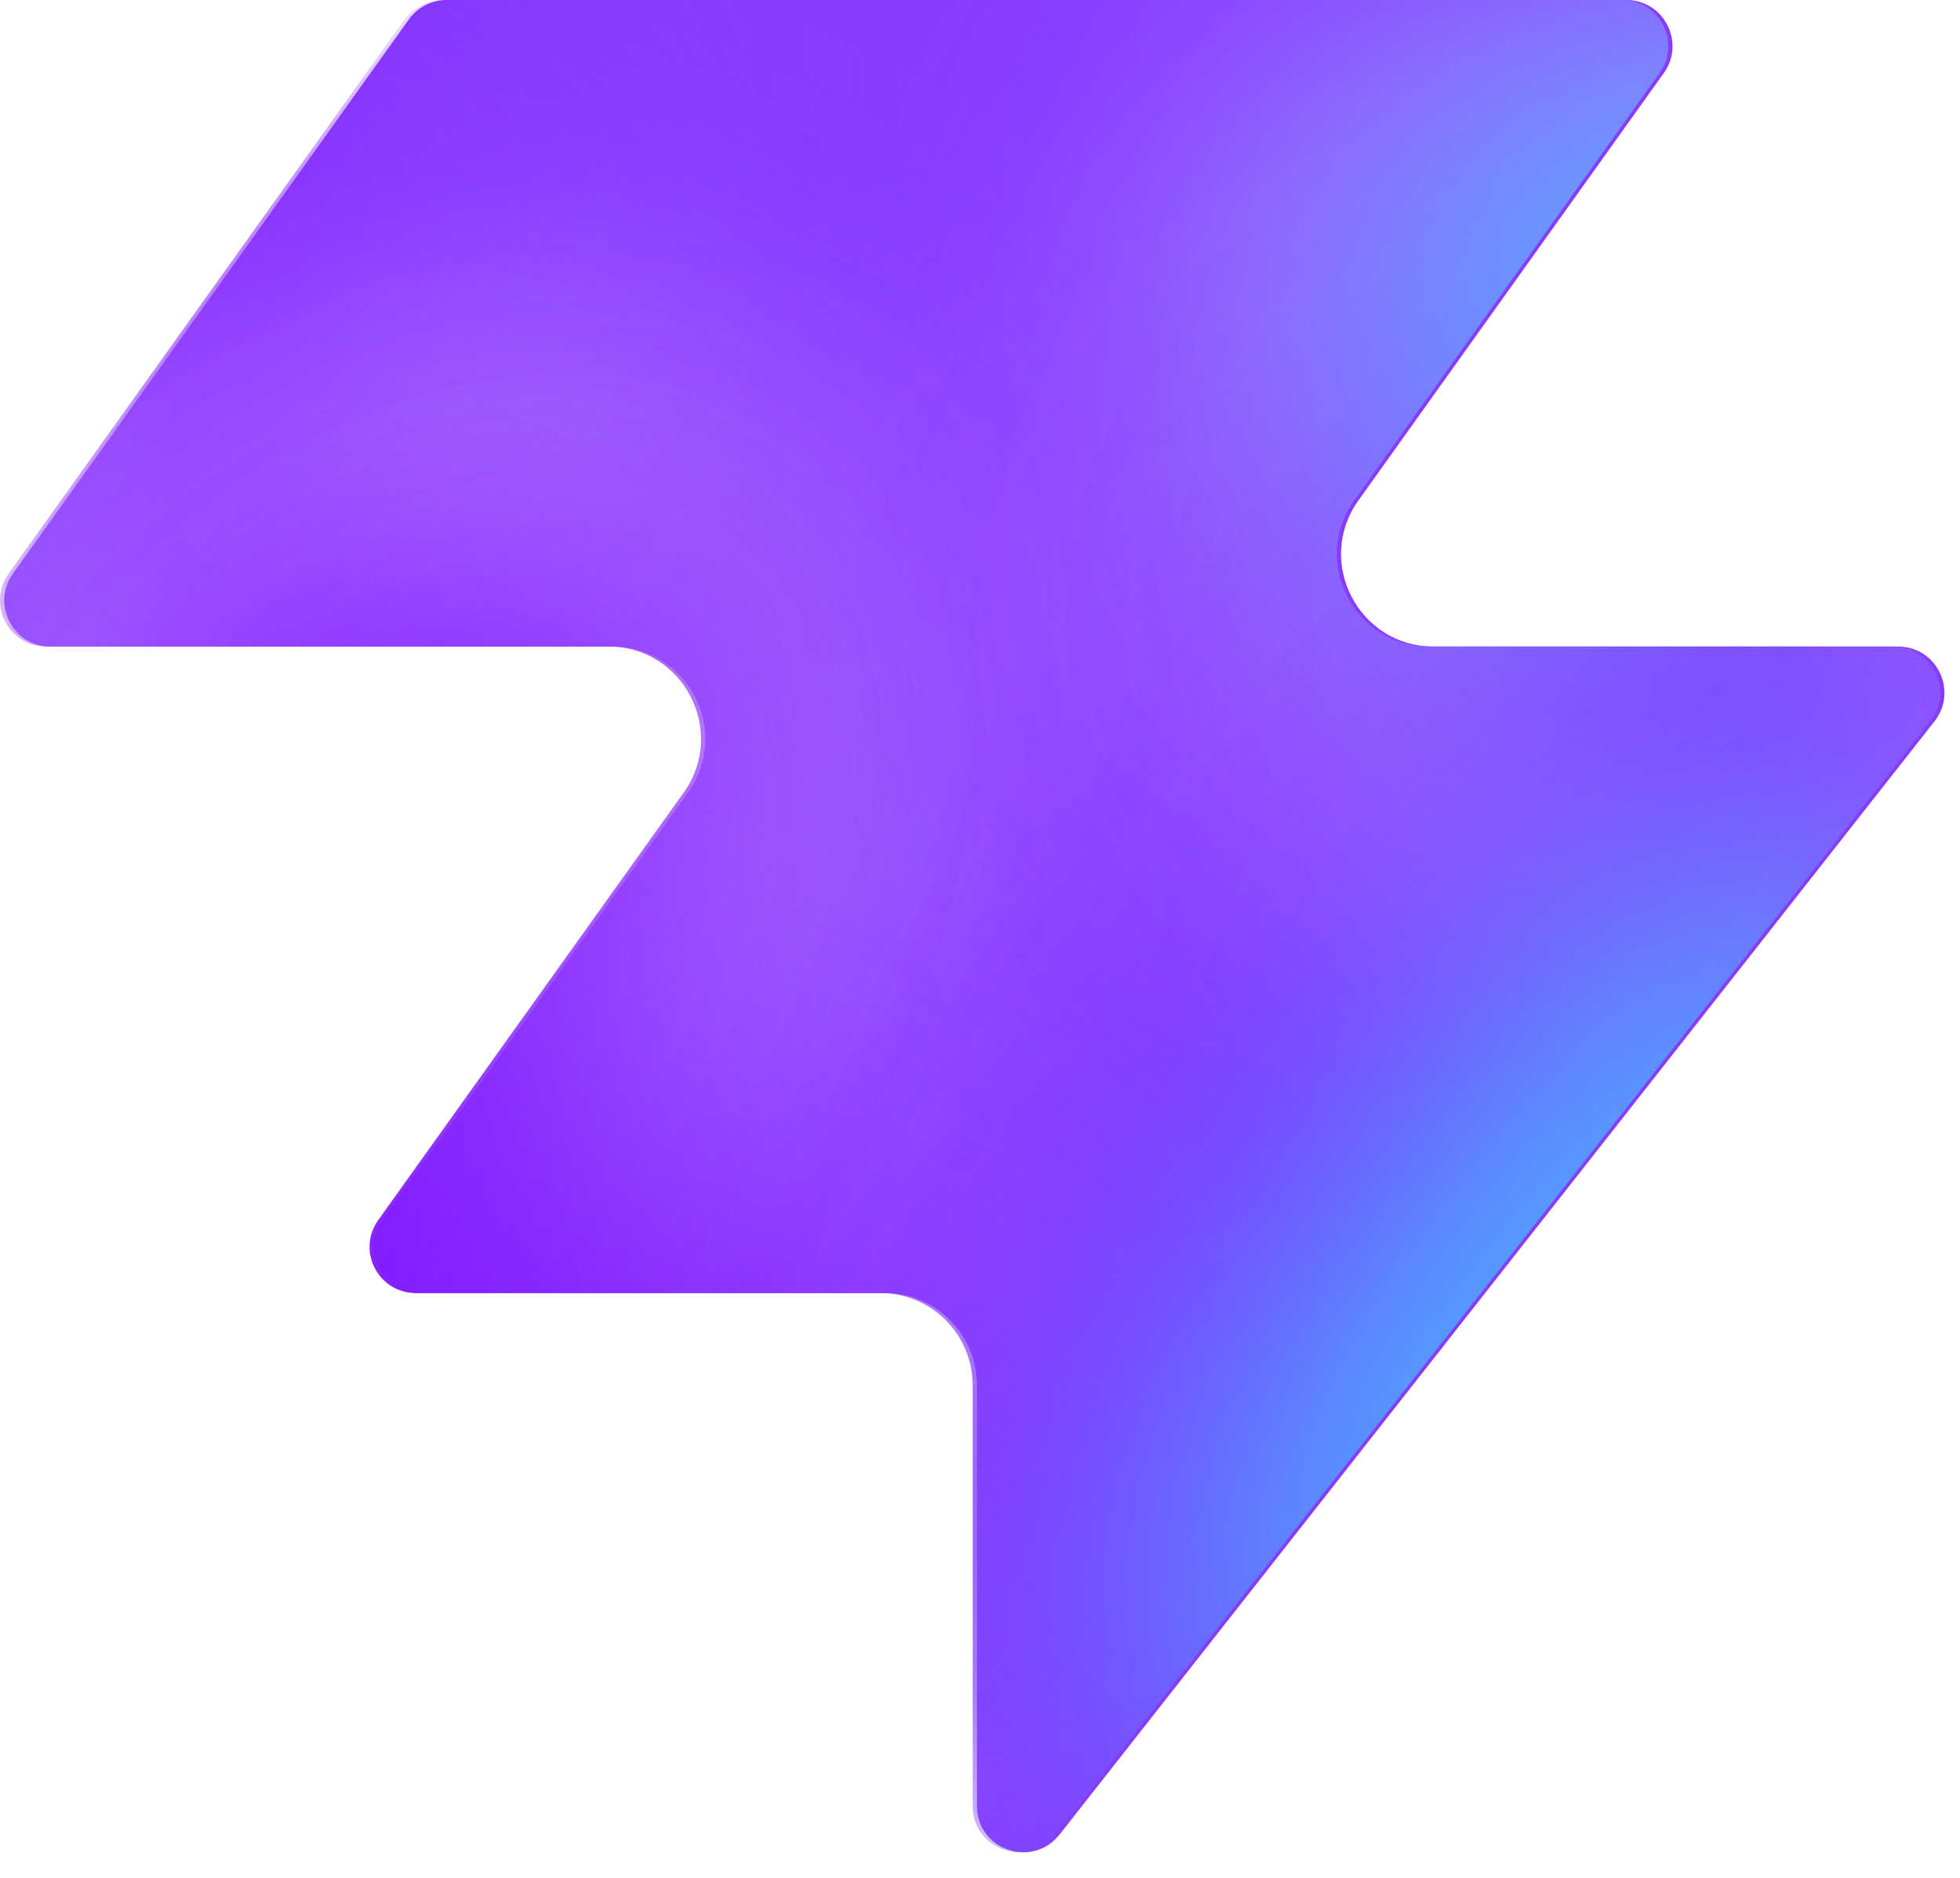
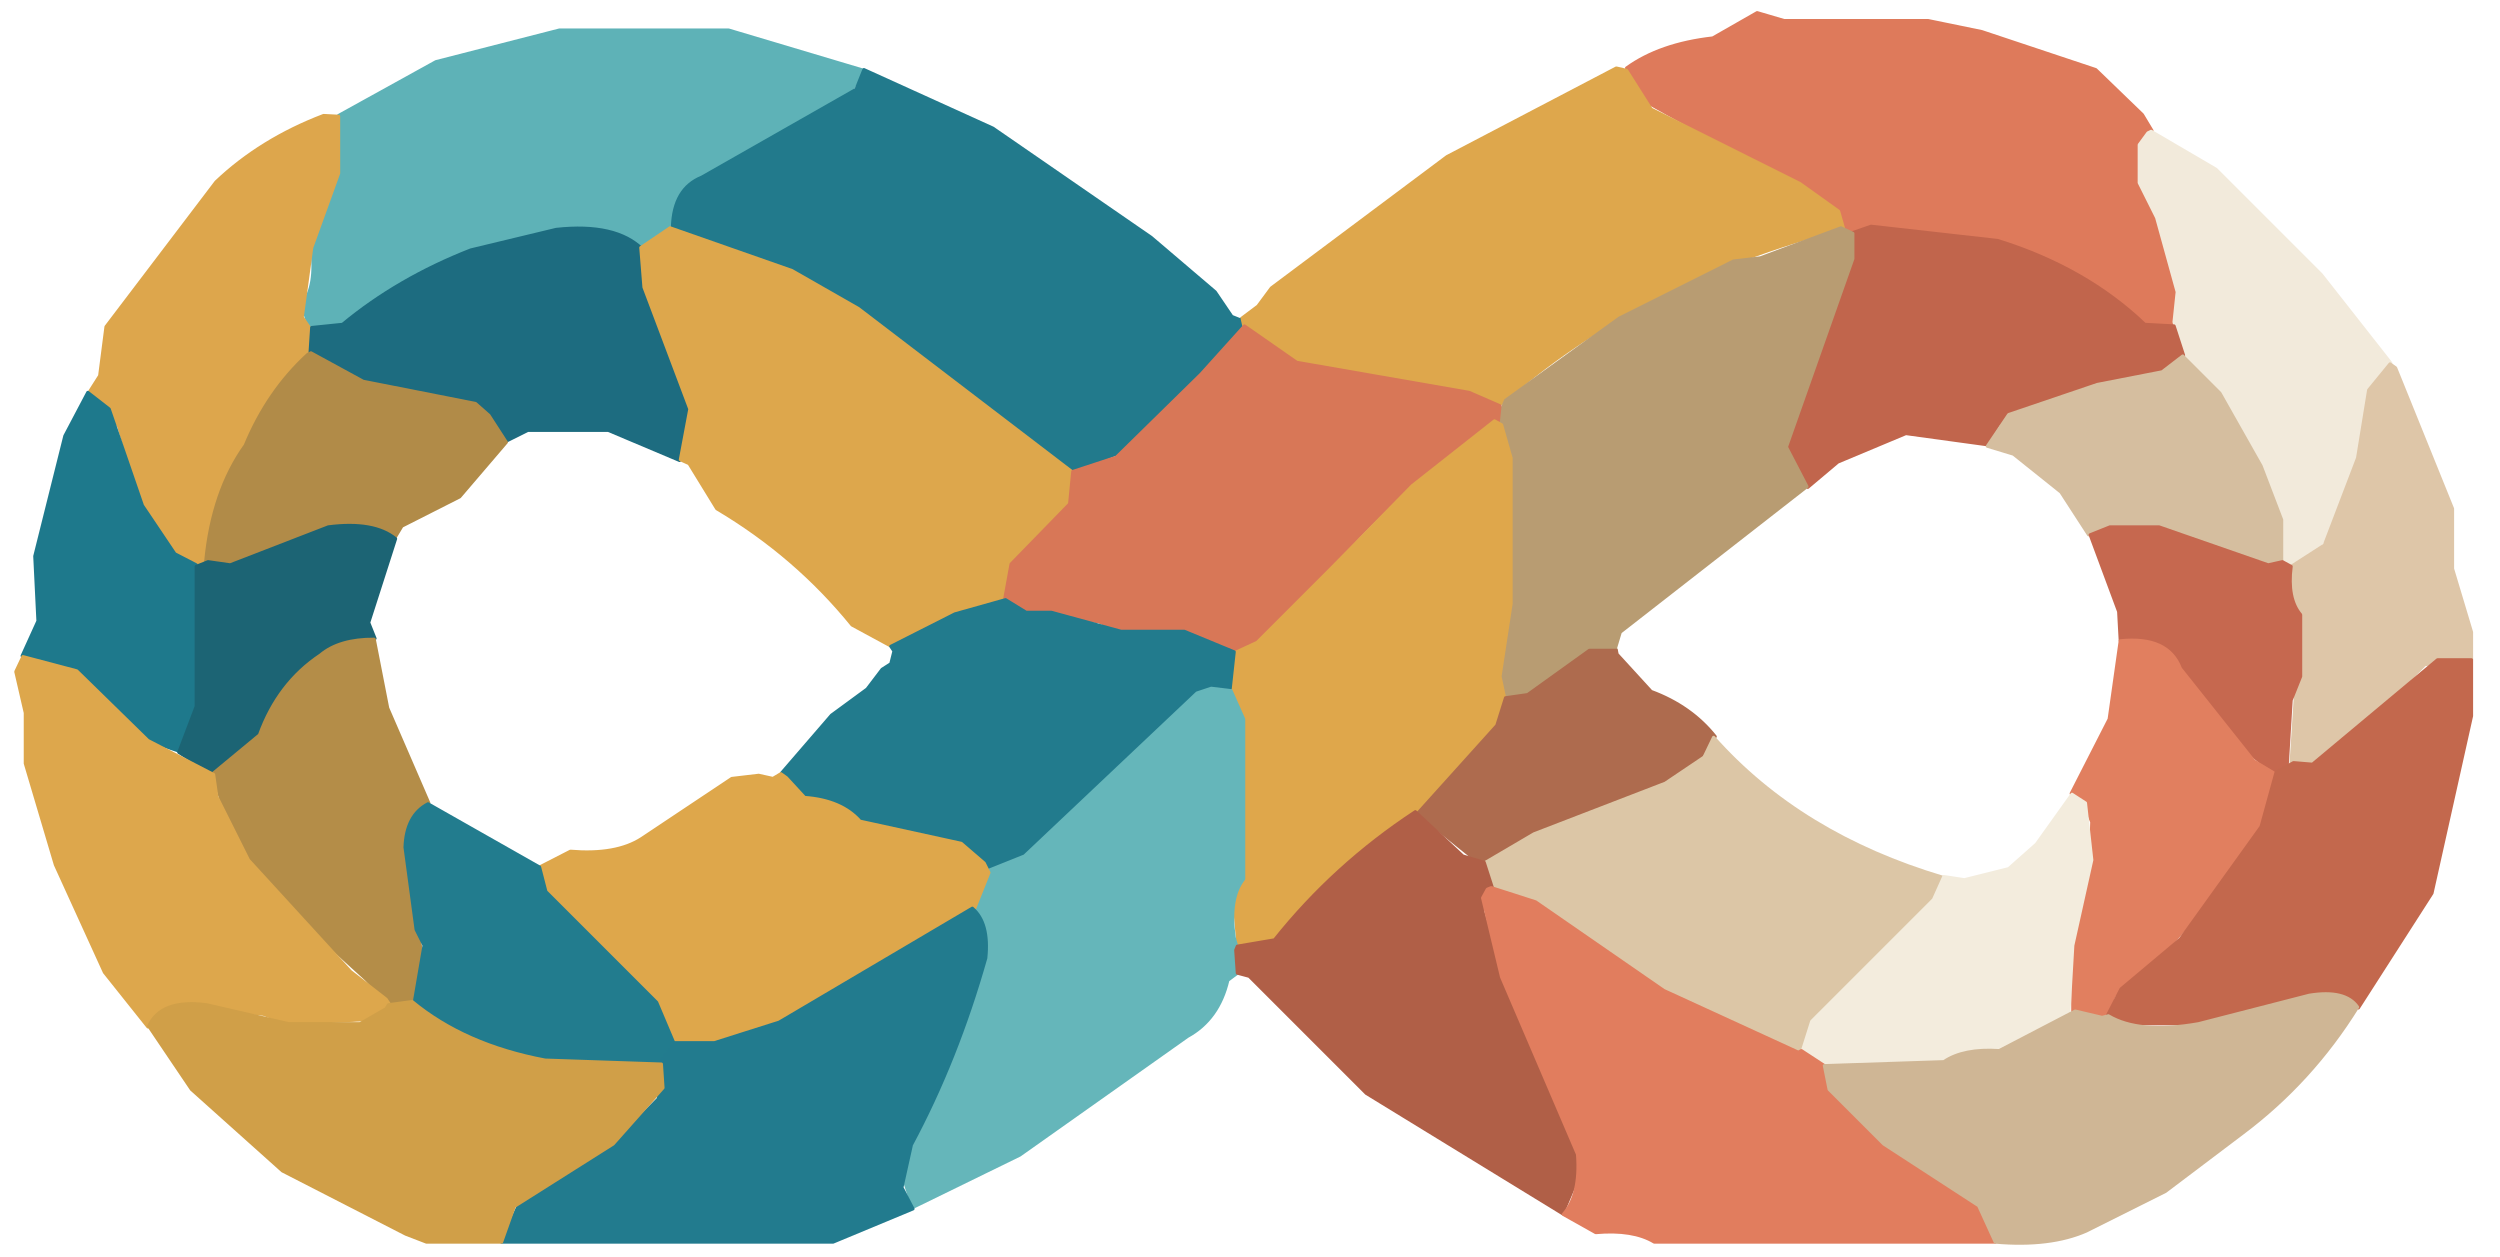
- <svg xmlns="http://www.w3.org/2000/svg" width="48" height="46" fill="none" viewBox="0 0 48 46">
-   <path fill="#863bff" d="M25.946 44.938c-.664.845-2.021.375-2.021-.698V33.937a2.26 2.26 0 0 0-2.262-2.262H10.287c-.92 0-1.456-1.04-.92-1.788l7.48-10.471c1.07-1.497 0-3.578-1.842-3.578H1.237c-.92 0-1.456-1.04-.92-1.788L10.013.474c.214-.297.556-.474.92-.474h28.894c.92 0 1.456 1.04.92 1.788l-7.48 10.471c-1.07 1.498 0 3.579 1.842 3.579h11.377c.943 0 1.473 1.088.89 1.83L25.947 44.94z" style="fill:#863bff;fill:color(display-p3 .525 .23 1);fill-opacity:1" />
-   <mask id="a" width="48" height="46" x="0" y="0" maskUnits="userSpaceOnUse" style="mask-type:alpha">
-     <path fill="#000" d="M25.842 44.938c-.664.844-2.021.375-2.021-.698V33.937a2.26 2.26 0 0 0-2.262-2.262H10.183c-.92 0-1.456-1.04-.92-1.788l7.48-10.471c1.07-1.498 0-3.579-1.842-3.579H1.133c-.92 0-1.456-1.04-.92-1.787L9.91.473c.214-.297.556-.474.92-.474h28.894c.92 0 1.456 1.04.92 1.788l-7.48 10.471c-1.07 1.498 0 3.578 1.842 3.578h11.377c.943 0 1.473 1.088.89 1.832L25.843 44.94z" style="fill:#000;fill-opacity:1" />
-   </mask>
-   <g mask="url(#a)">
-     <g filter="url(#b)">
-       <ellipse cx="5.508" cy="14.704" fill="#ede6ff" rx="5.508" ry="14.704" style="fill:#ede6ff;fill:color(display-p3 .927 .903 1);fill-opacity:1" transform="matrix(.00324 1 1 -.00324 -4.47 31.516)" />
-     </g>
-     <g filter="url(#c)">
-       <ellipse cx="10.399" cy="29.851" fill="#ede6ff" rx="10.399" ry="29.851" style="fill:#ede6ff;fill:color(display-p3 .927 .903 1);fill-opacity:1" transform="matrix(.00324 1 1 -.00324 -39.328 7.883)" />
-     </g>
-     <g filter="url(#d)">
-       <ellipse cx="5.508" cy="30.487" fill="#7e14ff" rx="5.508" ry="30.487" style="fill:#7e14ff;fill:color(display-p3 .492 .077 1);fill-opacity:1" transform="rotate(89.814 -25.913 -14.639)scale(1 -1)" />
-     </g>
-     <g filter="url(#e)">
-       <ellipse cx="5.508" cy="30.599" fill="#7e14ff" rx="5.508" ry="30.599" style="fill:#7e14ff;fill:color(display-p3 .492 .077 1);fill-opacity:1" transform="rotate(89.814 -32.644 -3.334)scale(1 -1)" />
-     </g>
-     <g filter="url(#f)">
-       <ellipse cx="5.508" cy="30.599" fill="#7e14ff" rx="5.508" ry="30.599" style="fill:#7e14ff;fill:color(display-p3 .492 .077 1);fill-opacity:1" transform="matrix(.00324 1 1 -.00324 -34.34 30.47)" />
-     </g>
-     <g filter="url(#g)">
-       <ellipse cx="14.072" cy="22.078" fill="#ede6ff" rx="14.072" ry="22.078" style="fill:#ede6ff;fill:color(display-p3 .927 .903 1);fill-opacity:1" transform="rotate(93.35 24.506 48.493)scale(-1 1)" />
-     </g>
-     <g filter="url(#h)">
-       <ellipse cx="3.47" cy="21.501" fill="#7e14ff" rx="3.47" ry="21.501" style="fill:#7e14ff;fill:color(display-p3 .492 .077 1);fill-opacity:1" transform="rotate(89.009 28.708 47.59)scale(-1 1)" />
-     </g>
-     <g filter="url(#i)">
-       <ellipse cx="3.47" cy="21.501" fill="#7e14ff" rx="3.47" ry="21.501" style="fill:#7e14ff;fill:color(display-p3 .492 .077 1);fill-opacity:1" transform="rotate(89.009 28.708 47.59)scale(-1 1)" />
-     </g>
-     <g filter="url(#j)">
-       <ellipse cx=".387" cy="8.972" fill="#7e14ff" rx="4.407" ry="29.108" style="fill:#7e14ff;fill:color(display-p3 .492 .077 1);fill-opacity:1" transform="rotate(39.51 .387 8.972)" />
-     </g>
-     <g filter="url(#k)">
-       <ellipse cx="47.523" cy="-6.092" fill="#7e14ff" rx="4.407" ry="29.108" style="fill:#7e14ff;fill:color(display-p3 .492 .077 1);fill-opacity:1" transform="rotate(37.892 47.523 -6.092)" />
-     </g>
-     <g filter="url(#l)">
-       <ellipse cx="41.412" cy="6.333" fill="#47bfff" rx="5.971" ry="9.665" style="fill:#47bfff;fill:color(display-p3 .28 .748 1);fill-opacity:1" transform="rotate(37.892 41.412 6.333)" />
-     </g>
-     <g filter="url(#m)">
-       <ellipse cx="-1.879" cy="38.332" fill="#7e14ff" rx="4.407" ry="29.108" style="fill:#7e14ff;fill:color(display-p3 .492 .077 1);fill-opacity:1" transform="rotate(37.892 -1.88 38.332)" />
-     </g>
-     <g filter="url(#n)">
-       <ellipse cx="-1.879" cy="38.332" fill="#7e14ff" rx="4.407" ry="29.108" style="fill:#7e14ff;fill:color(display-p3 .492 .077 1);fill-opacity:1" transform="rotate(37.892 -1.88 38.332)" />
-     </g>
-     <g filter="url(#o)">
-       <ellipse cx="35.651" cy="29.907" fill="#7e14ff" rx="4.407" ry="29.108" style="fill:#7e14ff;fill:color(display-p3 .492 .077 1);fill-opacity:1" transform="rotate(37.892 35.651 29.907)" />
-     </g>
-     <g filter="url(#p)">
-       <ellipse cx="38.418" cy="32.4" fill="#47bfff" rx="5.971" ry="15.297" style="fill:#47bfff;fill:color(display-p3 .28 .748 1);fill-opacity:1" transform="rotate(37.892 38.418 32.4)" />
-     </g>
-   </g>
-   <defs>
-     <filter id="b" width="60.045" height="41.654" x="-19.77" y="16.149" color-interpolation-filters="sRGB" filterUnits="userSpaceOnUse">
-       <feFlood flood-opacity="0" result="BackgroundImageFix" />
-       <feBlend in="SourceGraphic" in2="BackgroundImageFix" result="shape" />
-       <feGaussianBlur result="effect1_foregroundBlur_2002_17158" stdDeviation="7.659" />
-     </filter>
-     <filter id="c" width="90.34" height="51.437" x="-54.613" y="-7.533" color-interpolation-filters="sRGB" filterUnits="userSpaceOnUse">
-       <feFlood flood-opacity="0" result="BackgroundImageFix" />
-       <feBlend in="SourceGraphic" in2="BackgroundImageFix" result="shape" />
-       <feGaussianBlur result="effect1_foregroundBlur_2002_17158" stdDeviation="7.659" />
-     </filter>
-     <filter id="d" width="79.355" height="29.4" x="-49.64" y="2.03" color-interpolation-filters="sRGB" filterUnits="userSpaceOnUse">
-       <feFlood flood-opacity="0" result="BackgroundImageFix" />
-       <feBlend in="SourceGraphic" in2="BackgroundImageFix" result="shape" />
-       <feGaussianBlur result="effect1_foregroundBlur_2002_17158" stdDeviation="4.596" />
-     </filter>
-     <filter id="e" width="79.579" height="29.4" x="-45.045" y="20.029" color-interpolation-filters="sRGB" filterUnits="userSpaceOnUse">
-       <feFlood flood-opacity="0" result="BackgroundImageFix" />
-       <feBlend in="SourceGraphic" in2="BackgroundImageFix" result="shape" />
-       <feGaussianBlur result="effect1_foregroundBlur_2002_17158" stdDeviation="4.596" />
-     </filter>
-     <filter id="f" width="79.579" height="29.4" x="-43.513" y="21.178" color-interpolation-filters="sRGB" filterUnits="userSpaceOnUse">
-       <feFlood flood-opacity="0" result="BackgroundImageFix" />
-       <feBlend in="SourceGraphic" in2="BackgroundImageFix" result="shape" />
-       <feGaussianBlur result="effect1_foregroundBlur_2002_17158" stdDeviation="4.596" />
-     </filter>
-     <filter id="g" width="74.749" height="58.852" x="15.756" y="-17.901" color-interpolation-filters="sRGB" filterUnits="userSpaceOnUse">
-       <feFlood flood-opacity="0" result="BackgroundImageFix" />
-       <feBlend in="SourceGraphic" in2="BackgroundImageFix" result="shape" />
-       <feGaussianBlur result="effect1_foregroundBlur_2002_17158" stdDeviation="7.659" />
-     </filter>
-     <filter id="h" width="61.377" height="25.362" x="23.548" y="2.284" color-interpolation-filters="sRGB" filterUnits="userSpaceOnUse">
-       <feFlood flood-opacity="0" result="BackgroundImageFix" />
-       <feBlend in="SourceGraphic" in2="BackgroundImageFix" result="shape" />
-       <feGaussianBlur result="effect1_foregroundBlur_2002_17158" stdDeviation="4.596" />
-     </filter>
-     <filter id="i" width="61.377" height="25.362" x="23.548" y="2.284" color-interpolation-filters="sRGB" filterUnits="userSpaceOnUse">
-       <feFlood flood-opacity="0" result="BackgroundImageFix" />
-       <feBlend in="SourceGraphic" in2="BackgroundImageFix" result="shape" />
-       <feGaussianBlur result="effect1_foregroundBlur_2002_17158" stdDeviation="4.596" />
-     </filter>
-     <filter id="j" width="56.045" height="63.649" x="-27.636" y="-22.853" color-interpolation-filters="sRGB" filterUnits="userSpaceOnUse">
-       <feFlood flood-opacity="0" result="BackgroundImageFix" />
-       <feBlend in="SourceGraphic" in2="BackgroundImageFix" result="shape" />
-       <feGaussianBlur result="effect1_foregroundBlur_2002_17158" stdDeviation="4.596" />
-     </filter>
-     <filter id="k" width="54.814" height="64.646" x="20.116" y="-38.415" color-interpolation-filters="sRGB" filterUnits="userSpaceOnUse">
-       <feFlood flood-opacity="0" result="BackgroundImageFix" />
-       <feBlend in="SourceGraphic" in2="BackgroundImageFix" result="shape" />
-       <feGaussianBlur result="effect1_foregroundBlur_2002_17158" stdDeviation="4.596" />
-     </filter>
-     <filter id="l" width="33.541" height="35.313" x="24.641" y="-11.323" color-interpolation-filters="sRGB" filterUnits="userSpaceOnUse">
-       <feFlood flood-opacity="0" result="BackgroundImageFix" />
-       <feBlend in="SourceGraphic" in2="BackgroundImageFix" result="shape" />
-       <feGaussianBlur result="effect1_foregroundBlur_2002_17158" stdDeviation="4.596" />
-     </filter>
-     <filter id="m" width="54.814" height="64.646" x="-29.286" y="6.009" color-interpolation-filters="sRGB" filterUnits="userSpaceOnUse">
-       <feFlood flood-opacity="0" result="BackgroundImageFix" />
-       <feBlend in="SourceGraphic" in2="BackgroundImageFix" result="shape" />
-       <feGaussianBlur result="effect1_foregroundBlur_2002_17158" stdDeviation="4.596" />
-     </filter>
-     <filter id="n" width="54.814" height="64.646" x="-29.286" y="6.009" color-interpolation-filters="sRGB" filterUnits="userSpaceOnUse">
-       <feFlood flood-opacity="0" result="BackgroundImageFix" />
-       <feBlend in="SourceGraphic" in2="BackgroundImageFix" result="shape" />
-       <feGaussianBlur result="effect1_foregroundBlur_2002_17158" stdDeviation="4.596" />
-     </filter>
-     <filter id="o" width="54.814" height="64.646" x="8.244" y="-2.416" color-interpolation-filters="sRGB" filterUnits="userSpaceOnUse">
-       <feFlood flood-opacity="0" result="BackgroundImageFix" />
-       <feBlend in="SourceGraphic" in2="BackgroundImageFix" result="shape" />
-       <feGaussianBlur result="effect1_foregroundBlur_2002_17158" stdDeviation="4.596" />
-     </filter>
-     <filter id="p" width="39.409" height="43.623" x="18.713" y="10.588" color-interpolation-filters="sRGB" filterUnits="userSpaceOnUse">
-       <feFlood flood-opacity="0" result="BackgroundImageFix" />
-       <feBlend in="SourceGraphic" in2="BackgroundImageFix" result="shape" />
-       <feGaussianBlur result="effect1_foregroundBlur_2002_17158" stdDeviation="4.596" />
-     </filter>
-   </defs>
+ <svg xmlns="http://www.w3.org/2000/svg" viewBox="90 15 1580 794" fill="none">
+   <path fill="#5eb2b7" stroke="#5eb2b7" stroke-width="2" stroke-linejoin="round" d="M 443.5 34 L 550.5 34 L 636 59.5 L 624.5 78 L 536.5 125 L 518 142.5 L 515 159 L 493.5 171 Q 477 156 441.5 160 L 387.5 173 Q 341.5 191 306.5 220 L 285.5 222 L 281 207.5 Q 290.2 195.7 287 171.5 L 304 124.5 L 304 88 L 365.5 54 L 443.5 34 Z " />
+   <path fill="#de7a5b" stroke="#de7a5b" stroke-width="2" stroke-linejoin="round" d="M 1200.5 23 L 1217.5 28 L 1308.5 28 L 1342.5 35 L 1414.5 59 L 1444 87.5 L 1450 97.5 L 1444 102.5 L 1442 130.5 Q 1462.2 163.3 1466 212.5 L 1464 221 L 1445.5 220 Q 1408.2 184.3 1352.5 167 L 1272.5 158 L 1260.5 162 L 1255 158.5 L 1248.5 145 L 1127 77.5 L 1118 58 Q 1139 42.8 1172.5 39 L 1200.5 23 Z " />
+   <path fill="#227a8c" stroke="#227a8c" stroke-width="2" stroke-linejoin="round" d="M 636 59 L 717.5 96 L 817.5 165 L 858 199.5 L 868.5 215 L 873.5 217 L 875 216.5 L 876 221.5 L 800.5 300 L 767.5 313 L 632.5 210 L 590.5 186 L 525.5 166 L 515 158.5 Q 515.7 134.2 533.5 127 L 631 71.5 L 636 59 Z " />
+   <path fill="#dea74c" stroke="#dea74c" stroke-width="2" stroke-linejoin="round" d="M 1111.5 58 L 1118 59.5 L 1133.5 84 L 1227.5 131 L 1252 148.5 L 1255 159 Q 1124.7 193 1037.5 271 L 1018.5 263 L 909.5 244 L 876 220.5 L 875 216 L 885 208.5 L 893.5 197 L 1004.5 114 L 1111.5 58 Z " />
+   <path fill="#dda64c" stroke="#dda64c" stroke-width="2" stroke-linejoin="round" d="M 294.5 88 L 304 88.5 L 304 124.5 L 287 171.5 L 281 215.5 L 285.5 222 L 287 224.5 L 286 239 L 283 240.5 Q 236.9 291.9 218.5 371 L 214.5 373 L 197 361.5 L 180 334.5 L 165 284.5 L 155.5 270 L 146 263.5 L 153 252.5 L 157 221.5 L 226.5 130 Q 254.7 103.2 294.5 88 Z " />
+   <path fill="#f2eadb" stroke="#f2eadb" stroke-width="2" stroke-linejoin="round" d="M 1449.5 98 L 1490.5 122 L 1557 188.5 L 1601 244.5 L 1587 261.5 L 1580 304.5 L 1567 344.5 L 1549.5 369 L 1536.5 373 L 1532 369.5 L 1532 343.5 L 1519 309.5 L 1493 263.5 L 1470 240.5 L 1464 218.5 L 1466 199.5 L 1453 152.5 L 1442 130.5 L 1442 106.5 L 1447.5 99 L 1449.5 98 Z " />
+   <path fill="#c1654c" stroke="#c1654c" stroke-width="2" stroke-linejoin="round" d="M 1272.5 158 L 1352.5 167 Q 1408.2 184.3 1445.5 220 L 1464 221 L 1470 239.5 L 1456.5 250 L 1415.5 258 L 1361.5 276 L 1353 283.5 L 1345.5 296 L 1294.5 289 L 1251.5 307 L 1232.5 323 L 1219 294.5 L 1261 178.5 L 1261 162 L 1272.5 158 Z " />
+   <path fill="#1d6c80" stroke="#1d6c80" stroke-width="2" stroke-linejoin="round" d="M 441.5 160 Q 479.1 155.9 496 172.5 L 497 196.5 L 526 276.5 L 519.5 306 L 474.5 287 L 423.5 287 L 409.5 294 L 392.5 271 L 319.5 256 L 286 237.5 L 287 222 L 306.5 220 Q 341.5 191 387.5 173 L 441.5 160 Z " />
+   <path fill="#b89c72" stroke="#b89c72" stroke-width="2" stroke-linejoin="round" d="M 1253.5 159 L 1261 162.5 L 1261 178.5 L 1219 297.5 L 1232 322.5 L 1114 414.5 L 1111 424.5 L 1111.5 426 L 1090.5 427 L 1055.5 454 L 1040 456 L 1038 428.5 L 1045 396.5 L 1045 304.5 L 1037 278.5 L 1041.5 268 L 1113.5 216 L 1185.5 180 L 1202.5 178 L 1253.5 159 Z " />
+   <path fill="#dda74c" stroke="#dda74c" stroke-width="2" stroke-linejoin="round" d="M 513.5 159 L 590.5 186 L 632.5 210 L 768 313.5 L 766 333.5 L 727 374.5 L 725 395 L 693.5 403 L 652.5 423 L 628.5 410 Q 592.9 366.1 543 336.5 L 525.5 308 L 520 305.5 L 526 273.5 L 497 196.5 L 495 171.5 L 513.5 159 Z " />
+   <path fill="#d87757" stroke="#d87757" stroke-width="2" stroke-linejoin="round" d="M 876.5 221 L 909.5 244 L 1018.5 263 L 1038 271.5 L 1037 281 Q 977.3 320 931 373.5 L 884.5 421 L 870.5 428 L 838.5 414 L 798.5 414 L 784.5 408 L 738.5 402 L 725 393.5 L 729 371.5 L 766 333.5 L 768 313 L 795.5 304 L 849 251.5 L 876.5 221 Z " />
+   <path fill="#d5be9f" stroke="#d5be9f" stroke-width="2" stroke-linejoin="round" d="M 1469.5 240 L 1493 263.5 L 1519 309.5 L 1532 343.5 L 1532 370 L 1523.5 372 L 1454.5 348 L 1423.5 348 L 1410 353 L 1392.5 326 L 1362.5 302 L 1346 297 L 1359.5 277 L 1415.5 258 L 1456.5 250 L 1469.5 240 Z " />
+   <path fill="#b18b48" stroke="#b18b48" stroke-width="2" stroke-linejoin="round" d="M 286.5 238 L 319.5 256 L 390.5 270 L 399 277.5 L 410 294.5 L 380.5 329 L 344 347.5 L 339.5 355 Q 325.6 344.4 297.5 348 Q 268.1 365.6 227.5 372 L 220 370 Q 224.2 325.5 245 296.5 Q 259.2 262.2 284.5 239 L 286.5 238 Z " />
+   <path fill="#dec6a8" stroke="#dec6a8" stroke-width="2" stroke-linejoin="round" d="M 1600.5 245 L 1604 247.5 L 1640 336.5 L 1640 374.5 L 1652 414.5 L 1652 432 L 1622.5 435 L 1580.5 477 L 1553.5 497 L 1540.5 498 L 1538 497 L 1544 403.5 Q 1535.5 393.3 1538 373 L 1559 359.5 L 1580 304.5 L 1587 261.5 L 1600.5 245 Z " />
+   <path fill="#1e798c" stroke="#1e798c" stroke-width="2" stroke-linejoin="round" d="M 145.5 263 L 159 273.5 L 180 334.5 L 200.5 365 L 214 372 L 214 461.5 L 204 490 L 183.5 483 L 138.5 439 L 104 429.5 L 114 407.5 L 112 366.5 L 131 290.5 L 145.5 263 Z " />
+   <path fill="#dfa74b" stroke="#dfa74b" stroke-width="2" stroke-linejoin="round" d="M 1034.5 281 L 1039 283.5 L 1045 304.5 L 1045 396.5 L 1038 442.5 L 1041 456.5 L 1036 473.5 L 986 528 Q 933.3 560.2 895.5 609 L 872.5 613 L 870 584.5 L 876 570.5 L 876 469.5 L 868 449.5 L 871.5 427 L 884.5 421 L 931 374.5 L 982.5 322 L 1034.5 281 Z " />
+   <path fill="#c6684f" stroke="#c6684f" stroke-width="2" stroke-linejoin="round" d="M 1423.5 348 L 1454.5 348 L 1523.5 372 L 1532.5 370 L 1538 373 Q 1535.4 393.3 1544 403.5 L 1544 442.5 L 1538 457.5 L 1535.5 499 L 1527.5 504 L 1499 480.5 L 1453.5 423 L 1430 420 L 1429 401.5 L 1411 353 L 1423.5 348 Z " />
+   <path fill="#1c6474" stroke="#1c6474" stroke-width="2" stroke-linejoin="round" d="M 297.5 348 Q 326.3 344.3 340 355.5 L 323 408.5 L 327 418.5 Q 283.4 423.9 266 455.5 Q 257.5 481.5 237.5 496 L 224.5 504 L 203 490.5 L 214 461.5 L 214 373 L 221.5 370 L 235.5 372 L 297.5 348 Z " />
+   <path fill="#227b8d" stroke="#227b8d" stroke-width="2" stroke-linejoin="round" d="M 725.5 394 L 738.5 402 L 754.5 402 L 798.5 414 L 838.5 414 L 870 427 L 867.5 450 L 846.5 453 L 774.5 525 L 737.5 556 L 715.5 565 L 701.5 550 L 633.5 534 Q 624.2 520.8 601.5 521 L 587 507.5 L 584 503.5 L 615.5 467 L 638 450.5 L 647.5 438 L 653 434.5 L 655 426.5 L 653 423.5 L 693.5 403 L 725.5 394 Z " />
+   <path fill="#e17f5f" stroke="#e17f5f" stroke-width="2" stroke-linejoin="round" d="M 1430 420 Q 1460.2 416.9 1468 437.5 L 1514.5 496 L 1527 503.5 L 1524 527.5 L 1501 567.5 L 1445.5 631 L 1426 644.5 L 1422 657 L 1411.5 658 L 1400 654 L 1400 612.5 L 1411 566.5 L 1412 534.5 L 1406.5 521 L 1399 516.5 L 1423 469.5 L 1430 420 Z " />
+   <path fill="#b48d48" stroke="#b48d48" stroke-width="2" stroke-linejoin="round" d="M 326.5 419 L 335 462.5 L 361 522.5 Q 344.1 529.6 346 555.5 L 358 626.5 L 352 648 L 336.5 650 L 321.5 634 L 265 582.5 Q 236.2 551.8 225 503.5 L 254 479.5 Q 265.8 446.8 292.5 429 Q 304.4 418.9 326.5 419 Z " />
+   <path fill="#ae6b4e" stroke="#ae6b4e" stroke-width="2" stroke-linejoin="round" d="M 1094.5 426 L 1111.5 426 L 1112 428.5 L 1133.5 452 Q 1158.7 461.3 1174 480.5 L 1159.5 501 L 1024.5 560 L 986 529 L 1036 473.5 L 1041.5 456 L 1055.5 454 L 1094.5 426 Z " />
+   <path fill="#c3684d" stroke="#c3684d" stroke-width="2" stroke-linejoin="round" d="M 1630.5 432 L 1652 432 L 1652 467.5 L 1627 579.5 L 1580.5 652 Q 1572.8 640.2 1549.5 644 L 1479.5 662 L 1434.5 662 L 1422 656.5 L 1430.5 640 L 1468 608.5 L 1519 537.5 L 1528.5 503 L 1539.5 497 L 1551.5 498 L 1630.5 432 Z " />
+   <path fill="#dda74c" stroke="#dda74c" stroke-width="2" stroke-linejoin="round" d="M 104.5 430 L 138.5 439 L 183.5 483 L 225 504.5 L 227 518.5 L 247 558.5 L 311.5 629 L 334 646.5 L 336 649.5 L 327.5 659 L 272.5 662 L 256.5 656 L 201.5 650 L 183.5 664 L 156 629.5 L 125 561.5 L 106 497.5 L 106 465.5 L 100 439.5 L 104.5 430 Z " />
+   <path fill="#65b6ba" stroke="#65b6ba" stroke-width="2" stroke-linejoin="round" d="M 855.5 450 L 868 451.5 L 876 469.5 L 876 570.5 Q 866.5 582.5 870 607.5 L 872 614.5 L 871 626.5 L 872 630 L 866 634.5 Q 860.2 659.2 840.5 670 L 734.5 745 L 667 778 L 660 756.5 L 694 677.5 L 713 620.5 L 713 606.5 L 705 589.5 L 715 565 L 737.5 556 L 846.5 453 L 855.5 450 Z " />
+   <path fill="#dcc6a6" stroke="#dcc6a6" stroke-width="2" stroke-linejoin="round" d="M 1173 481 Q 1227.7 542.6 1318 569.5 L 1312 583.5 L 1235 660.5 L 1230 679 L 1222.5 680 Q 1130.7 643.3 1060.5 585 L 1033 576 L 1028 560.5 L 1059.5 542 L 1142.5 510 L 1167 493.5 L 1173 481 Z " />
+   <path fill="#dea74b" stroke="#dea74b" stroke-width="2" stroke-linejoin="round" d="M 583.5 504 L 587 506.5 L 598.5 519 Q 621.8 520.7 633.5 534 L 697.5 548 L 712 560.5 L 715 566.5 L 706 589 L 582.5 661 L 541.5 674 L 516.5 674 L 505 648.5 L 435 578.5 L 431 563 L 450.5 553 Q 479.4 555.4 495.5 545 L 552.5 507 L 569.5 505 L 578.5 507 L 583.5 504 Z " />
+   <path fill="#f3ecdd" stroke="#f3ecdd" stroke-width="2" stroke-linejoin="round" d="M 1399.5 517 L 1408 522.5 L 1412 558.5 L 1400 612.5 L 1397.5 656 L 1353.5 679 Q 1331 677.5 1318.5 686 L 1242.5 688 L 1229 679.5 L 1235 660.5 L 1312 583.5 L 1318.5 569 L 1331.5 571 L 1359.5 564 L 1377 548.5 L 1399.5 517 Z " />
+   <path fill="#b05f47" stroke="#b05f47" stroke-width="2" stroke-linejoin="round" d="M 984.5 528 L 1014.5 556 L 1028 560 L 1033 575.5 L 1030 577 L 1027 590.5 Q 1049.5 671.5 1086 738.5 L 1087 759.5 L 1077.5 782 L 953.5 706 L 879.5 632 L 872 630 L 871 615.5 L 872 613 L 895.5 609 Q 933.2 561.7 984.5 528 Z " />
+   <path fill="#227c8e" stroke="#227c8e" stroke-width="2" stroke-linejoin="round" d="M 360.5 523 L 431 563 L 435 578.5 L 505 648.5 L 516 674.5 L 508 686 L 434.5 685 Q 383.6 675.9 352 647.5 L 358 612.5 L 353 602.5 L 346 550.5 Q 346.7 530.2 360.5 523 Z " />
+   <path fill="#e17d5e" stroke="#e17d5e" stroke-width="2" stroke-linejoin="round" d="M 1032.5 576 L 1060.5 585 L 1141.5 641 L 1226.5 680 L 1228.5 679 L 1243 688.5 L 1246 703.5 L 1280.5 738 L 1345 781.5 L 1351 800 L 1135.5 800 Q 1122.1 791.9 1098.5 794 L 1078 782.5 Q 1089 770 1087 744.5 L 1039 632.5 L 1027 582.5 L 1030 577 L 1032.5 576 Z " />
+   <path fill="#227b8e" stroke="#227b8e" stroke-width="2" stroke-linejoin="round" d="M 704.5 589 Q 715.3 598.2 713 620.5 Q 694.8 684.8 666 738.5 L 660 765.5 L 667 779 L 616.5 800 L 407 800 L 419.5 773 L 477.5 738 L 506 709.5 L 509 691.5 L 507 686.5 L 516.5 674 L 541.5 674 L 582.5 661 L 704.5 589 Z " />
+   <path fill="#d09f48" stroke="#d09f48" stroke-width="2" stroke-linejoin="round" d="M 350.5 648 Q 383.6 675.4 434.5 685 L 508 687.5 L 509 702.5 L 477.5 738 L 415 777.5 L 407 800 L 359.5 800 L 346.5 795 L 268.5 755 L 211 703.5 L 184 663.5 Q 191.8 646.3 220.5 650 L 272.5 662 L 317.5 662 L 334 652.5 L 335.5 650 L 350.5 648 Z " />
+   <path fill="#cfb695" stroke="#cfb695" stroke-width="2" stroke-linejoin="round" d="M 1549.5 644 Q 1572.3 640.3 1580 651.5 Q 1550.9 698.4 1507.5 731 L 1458.5 768 L 1408.5 793 Q 1385.7 803 1351 800 L 1340.5 777 L 1280.5 738 L 1246 703.5 L 1243 688.5 L 1318.5 686 Q 1331 677.5 1353.5 679 L 1401.5 654 L 1418.5 658 L 1422.5 657 Q 1441.9 668.6 1479.5 662 L 1549.5 644 Z " />
</svg>
